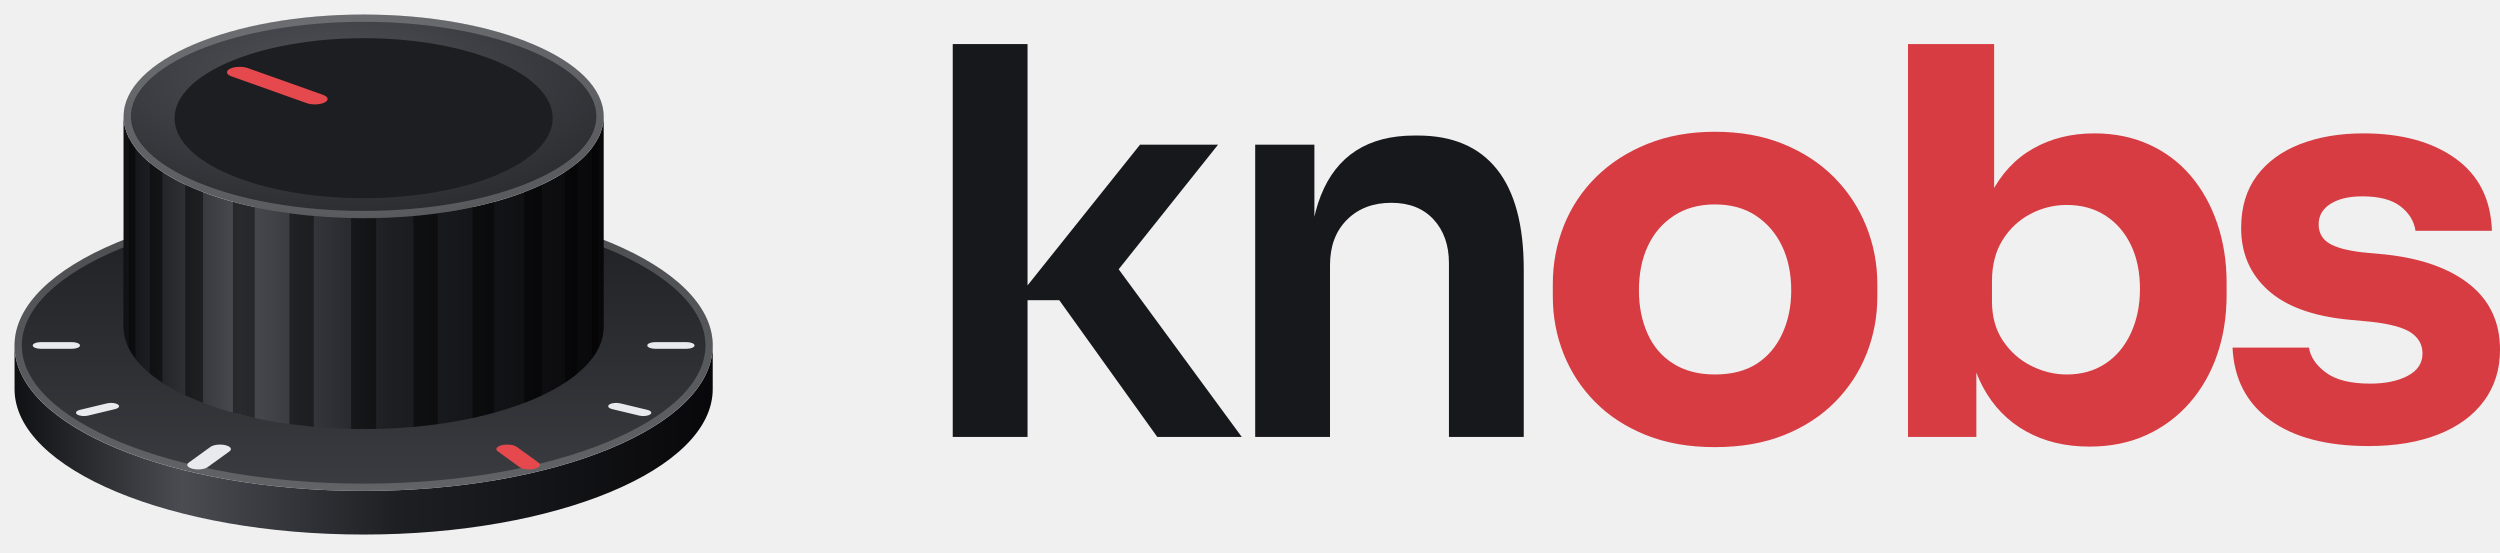
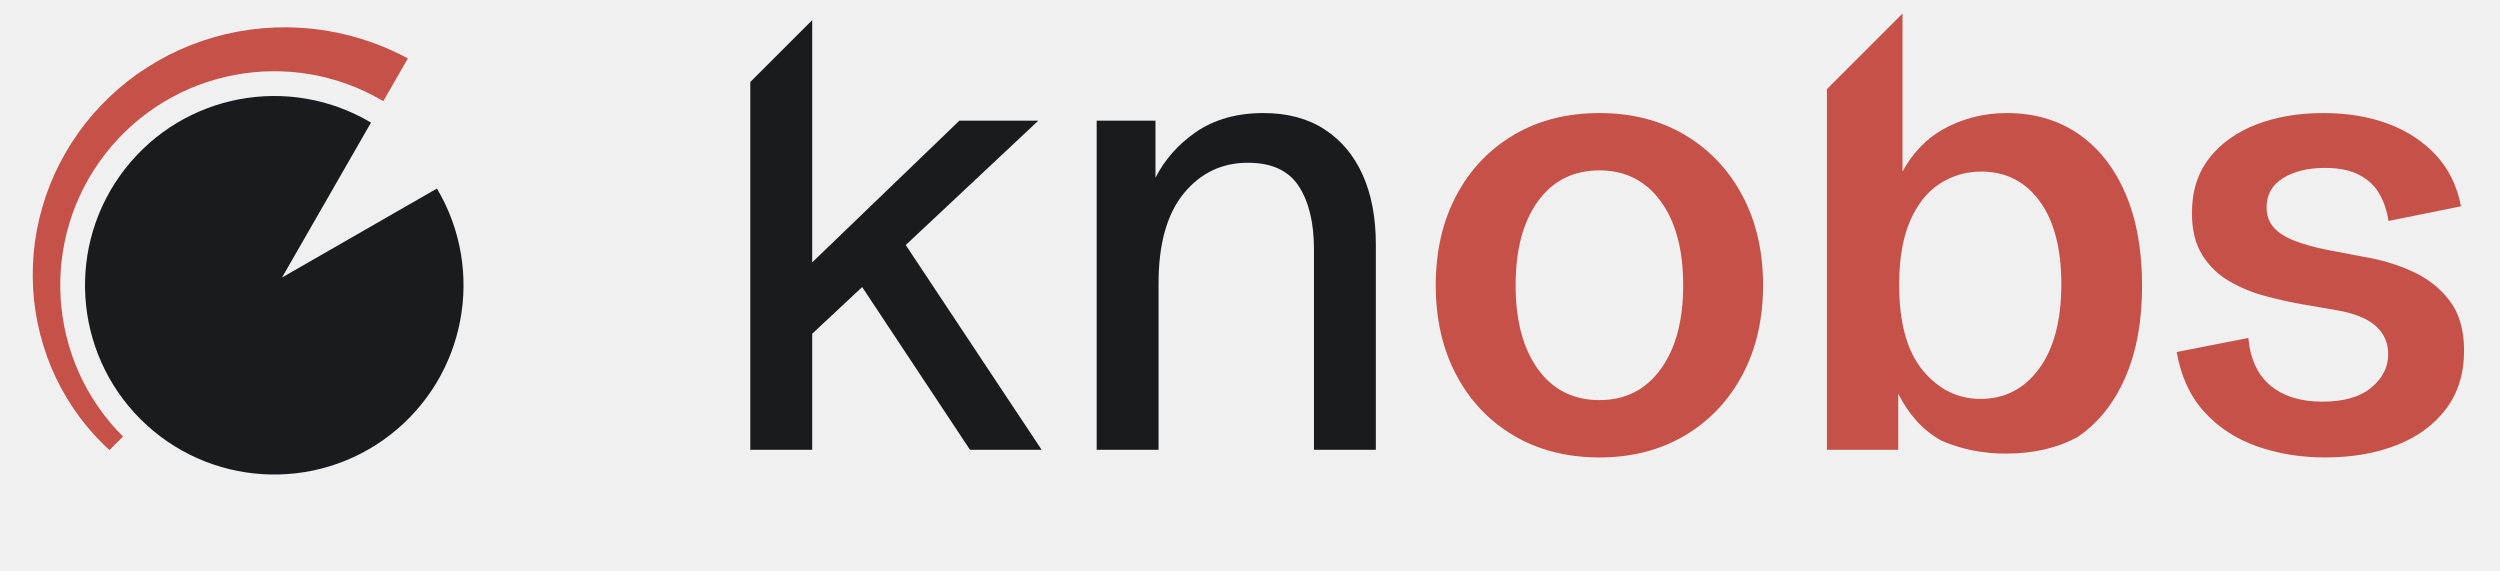
- <svg xmlns="http://www.w3.org/2000/svg" viewBox="0 0 687.50 152.00" width="1375" height="304">
-   <svg x="0.00" y="0.00" width="200.00" height="152.00" viewBox="20 40 200 152">
-     <defs>
-       <linearGradient id="k5b-side" x1="0" x2="1">
-         <stop offset="0" stop-color="#101113" />
-         <stop offset=".24" stop-color="#4a4c52" />
-         <stop offset=".55" stop-color="#1e1f23" />
-         <stop offset="1" stop-color="#08080a" />
-       </linearGradient>
-       <linearGradient id="k5b-skirt" x1="0" y1="0" x2="0" y2="1">
-         <stop offset="0" stop-color="#1e1f22" />
-         <stop offset="1" stop-color="#3a3c41" />
-       </linearGradient>
-       <radialGradient id="k5b-top" cx=".42" cy=".3" r=".8">
-         <stop offset="0" stop-color="#505258" />
-         <stop offset="1" stop-color="#26272b" />
-       </radialGradient>
-       <clipPath id="k5b-clip">
-         <path d="M54 72 V130 A66 28 0 0 0 186 130 V72 A66 28 0 0 1 54 72 Z" />
-       </clipPath>
-     </defs>
-     <path d="M24 135 V147 A96 40 0 0 0 216 147 V135 A96 40 0 0 1 24 135 Z" fill="url(#k5b-side)" />
-     <ellipse cx="120" cy="135" rx="96" ry="40" fill="url(#k5b-skirt)" />
-     <ellipse cx="120" cy="135" rx="95" ry="39" fill="none" stroke="#fff" stroke-opacity=".2" stroke-width="2" />
-     <g transform="translate(120 135) scale(1 .4167)">
-       <g fill="#e8eaee">
-         <rect x="-3" y="-94" width="6" height="18" rx="3" transform="rotate(-150)" />
-         <rect x="-2.2" y="-91" width="4.4" height="13" rx="2.2" transform="rotate(-120)" />
-         <rect x="-2.2" y="-91" width="4.4" height="13" rx="2.2" transform="rotate(-90)" />
-         <rect x="-2.2" y="-91" width="4.4" height="13" rx="2.2" transform="rotate(90)" />
-         <rect x="-2.2" y="-91" width="4.4" height="13" rx="2.2" transform="rotate(120)" />
-       </g>
-       <rect x="-3" y="-94" width="6" height="18" rx="3" fill="#e5484d" transform="rotate(150)" />
-     </g>
-     <path d="M54 72 V130 A66 28 0 0 0 186 130 V72 A66 28 0 0 1 54 72 Z" fill="url(#k5b-side)" />
-     <g clip-path="url(#k5b-clip)">
-       <path d="M54.00 72.00L54.09 73.47L54.09 131.47L54.00 130.00ZM55.44 77.82L57.23 80.65L57.23 138.65L55.44 135.82ZM61.19 84.71L64.65 87.25L64.65 145.25L61.19 142.71ZM70.95 90.74L75.84 92.81L75.84 150.81L70.95 148.74ZM84.05 95.48L90.04 96.95L90.04 154.95L84.05 153.48ZM99.60 98.63L106.28 99.39L106.28 157.39L99.60 156.63ZM116.55 99.96L123.45 99.96L123.45 157.96L116.55 157.96ZM133.72 99.39L140.40 98.63L140.40 156.63L133.72 157.39ZM149.96 96.95L155.95 95.48L155.95 153.48L149.96 154.95ZM164.16 92.81L169.05 90.74L169.05 148.74L164.16 150.81ZM175.35 87.25L178.81 84.71L178.81 142.71L175.35 145.25ZM182.77 80.65L184.56 77.82L184.56 135.82L182.77 138.65ZM185.91 73.47L186.00 72.00L186.00 130.00L185.91 131.47Z" fill="#000" fill-opacity=".45" />
-     </g>
-     <ellipse cx="120" cy="72" rx="66" ry="28" fill="url(#k5b-top)" />
-     <ellipse cx="120" cy="72" rx="65" ry="27" fill="none" stroke="#fff" stroke-opacity=".22" stroke-width="2" />
-     <ellipse cx="120" cy="72.5" rx="52" ry="22" fill="#1d1e21" />
-     <g transform="translate(120 72) scale(1 .4242)">
-       <rect x="-3.5" y="-48" width="7" height="34" rx="3.5" fill="#e5484d" transform="rotate(-50)" />
-     </g>
-   </svg>
-   <g transform="translate(250.31 120.15) scale(1.48)">
-     <path fill="#17181b" d="M61.60 0L45.90 0L27.70-25.40L19.60-25.40L42.70-54.30L57.20-54.30L35.90-27.60L36.20-34.60L61.60 0ZM21.80 0L7.90 0L7.90-73L21.80-73L21.80 0ZM78 0L64.10 0L64.10-54.30L75.10-54.30L75.10-31L74.10-31Q74.10-39.30 76.30-44.85Q78.50-50.40 82.85-53.20Q87.20-56 93.70-56L93.70-56L94.30-56Q104-56 109-49.75Q114-43.50 114-31.10L114-31.10L114 0L100.10 0L100.10-32.30Q100.10-37.30 97.25-40.40Q94.40-43.50 89.40-43.50L89.40-43.50Q84.30-43.50 81.15-40.35Q78-37.20 78-31.90L78-31.90L78 0Z" />
-     <path fill="#d63c42" d="M149.50 1.90L149.50 1.90Q142.30 1.90 136.70-0.35Q131.10-2.60 127.25-6.50Q123.40-10.40 121.40-15.45Q119.40-20.50 119.40-26.10L119.40-26.10L119.40-28.40Q119.40-34.10 121.45-39.25Q123.50-44.40 127.45-48.30Q131.40-52.20 137-54.45Q142.60-56.70 149.50-56.70L149.50-56.70Q156.60-56.70 162.15-54.45Q167.70-52.20 171.60-48.30Q175.50-44.40 177.60-39.25Q179.70-34.10 179.70-28.40L179.70-28.40L179.70-26.10Q179.70-20.50 177.70-15.45Q175.70-10.40 171.85-6.50Q168-2.60 162.40-0.35Q156.80 1.90 149.50 1.90ZM149.50-11.60L149.50-11.60Q154.20-11.60 157.30-13.60Q160.40-15.60 162.05-19.20Q163.70-22.80 163.70-27.20L163.70-27.20Q163.70-31.90 162-35.45Q160.30-39 157.15-41.10Q154-43.20 149.50-43.20L149.50-43.20Q145.10-43.20 141.90-41.10Q138.70-39 137.05-35.45Q135.40-31.90 135.40-27.20L135.40-27.20Q135.40-22.80 137-19.20Q138.60-15.60 141.80-13.60Q145-11.60 149.50-11.60ZM219.10 1.80L219.10 1.80Q212.40 1.80 207.30-1.05Q202.20-3.90 199.30-9.30Q196.40-14.70 196.20-22.50L196.20-22.50L198.10-22.50L198.10 0L185.40 0L185.40-73L201.40-73L201.40-35.90L197.60-31.10Q197.90-39.40 200.75-45.05Q203.60-50.70 208.60-53.55Q213.60-56.40 220-56.40L220-56.40Q225.60-56.40 230.15-54.35Q234.70-52.30 237.90-48.55Q241.10-44.80 242.85-39.70Q244.60-34.60 244.60-28.60L244.60-28.60L244.60-26.40Q244.60-20.40 242.85-15.30Q241.10-10.20 237.75-6.35Q234.40-2.50 229.70-0.35Q225 1.80 219.10 1.80ZM214.90-11.60L214.90-11.60Q219-11.60 222.05-13.60Q225.10-15.60 226.80-19.25Q228.50-22.90 228.50-27.50L228.50-27.50Q228.50-32.20 226.80-35.70Q225.10-39.20 222.05-41.15Q219-43.10 214.90-43.10L214.90-43.10Q211.30-43.10 208.10-41.40Q204.90-39.70 202.95-36.55Q201-33.40 201-28.90L201-28.90L201-25.20Q201-20.90 203.05-17.85Q205.10-14.80 208.30-13.20Q211.50-11.60 214.90-11.60ZM271 1.70L271 1.70Q259.30 1.70 252.70-3.10Q246.10-7.90 245.70-16.60L245.70-16.60L259.90-16.60Q260.30-14 263.05-11.95Q265.80-9.90 271.30-9.90L271.30-9.90Q275.50-9.90 278.25-11.35Q281-12.80 281-15.50L281-15.50Q281-17.90 278.90-19.35Q276.80-20.80 271.40-21.40L271.40-21.40L267.10-21.80Q257.20-22.80 252.25-27.30Q247.30-31.80 247.30-38.80L247.30-38.80Q247.30-44.60 250.20-48.50Q253.10-52.40 258.25-54.40Q263.40-56.40 270-56.40L270-56.40Q280.60-56.40 287.10-51.75Q293.60-47.10 293.90-38.30L293.90-38.30L279.70-38.30Q279.30-41 276.90-42.85Q274.50-44.70 269.80-44.70L269.80-44.70Q266.10-44.70 263.90-43.30Q261.70-41.90 261.70-39.50L261.70-39.50Q261.70-37.20 263.60-36Q265.50-34.80 269.80-34.30L269.80-34.30L274.10-33.90Q284.20-32.80 289.80-28.30Q295.40-23.80 295.40-16.20L295.40-16.20Q295.40-10.70 292.40-6.65Q289.40-2.60 283.90-0.45Q278.40 1.70 271 1.70Z" />
+ <svg xmlns="http://www.w3.org/2000/svg" viewBox="0 -2 455.74 104" role="img" aria-label="knobs">
+   <g>
+     <path fill="#191b1d" d="M79.65 32.37A34.5 34.5 0 1 1 67.63 20.35L51.41 48.59Z" />
+     <path fill="#c55149" d="M69.87 16.44L74.36 8.64L72.3 7.6L70.19 6.66L68.05 5.82L65.87 5.09L63.67 4.47L61.44 3.95L59.19 3.54L56.93 3.24L54.67 3.06L52.4 2.98L50.13 3.01L47.88 3.15L45.63 3.4L43.41 3.75L41.21 4.21L39.04 4.78L36.9 5.44L34.8 6.21L32.75 7.08L30.74 8.04L28.79 9.1L26.89 10.25L25.05 11.48L23.28 12.8L21.58 14.2L19.95 15.68L18.4 17.23L16.92 18.85L15.53 20.54L14.23 22.29L13.01 24.09L11.89 25.95L10.85 27.86L9.91 29.81L9.07 31.8L8.33 33.82L7.69 35.88L7.14 37.95L6.7 40.05L6.36 42.16L6.13 44.28L6 46.41L5.97 48.54L6.04 50.65L6.21 52.76L6.49 54.86L6.86 56.93L7.34 58.98L7.91 61L8.57 62.99L9.33 64.94L10.18 66.84L11.12 68.7L12.15 70.5L13.26 72.26L14.45 73.95L15.71 75.58L17.06 77.14L18.47 78.63L19.95 80.05L22.42 77.58A39 39 0 0 1 69.87 16.44Z" />
+   </g>
+   <g transform="translate(128 -20)">
+     <path fill="#191b1d" d="M20.06 100L8.78 100L8.78 32.94L20.06 21.67L20.06 65.83L46.89 40L61.28 40L37.11 62.67L61.89 100L48.83 100L29.17 70.33L20.06 78.83L20.06 100ZM83.2 100L71.92 100L71.92 40L82.64 40L82.64 50.39Q85.14 45.5 89.87 42.17L89.87 42.17Q94.98 38.61 102.31 38.61L102.31 38.61Q108.87 38.61 113.42 41.56Q117.98 44.5 120.39 49.83Q122.81 55.17 122.81 62.56L122.81 62.56L122.81 100L111.53 100L111.53 63.39Q111.53 56.22 108.76 51.94Q105.98 47.67 99.48 47.67L99.48 47.67Q92.37 47.67 87.78 53.28Q83.2 58.89 83.2 69.67L83.2 69.67L83.2 100Z" />
+     <path fill="#c55149" d="M163.57 101.39L163.57 101.39Q154.73 101.39 147.98 97.42Q141.23 93.44 137.48 86.36Q133.73 79.28 133.73 70L133.73 70Q133.73 60.72 137.48 53.64Q141.23 46.56 147.98 42.58Q154.73 38.61 163.57 38.61L163.57 38.61Q172.4 38.61 179.12 42.58Q185.84 46.56 189.62 53.64Q193.4 60.72 193.4 70L193.4 70Q193.4 79.28 189.62 86.36Q185.84 93.44 179.09 97.42Q172.34 101.39 163.57 101.39ZM163.57 90.94L163.57 90.94Q170.62 90.94 174.73 85.31Q178.84 79.67 178.84 70L178.84 70Q178.84 60.28 174.73 54.67Q170.62 49.06 163.57 49.06L163.57 49.06Q156.46 49.06 152.37 54.67Q148.29 60.28 148.29 70L148.29 70Q148.29 79.67 152.37 85.31Q156.46 90.94 163.57 90.94ZM237.66 100.69L237.66 100.69Q231.32 100.69 225.93 98.33L225.93 98.33Q221.04 95.67 218.04 89.78L218.04 89.78L218.04 100L205.04 100L205.04 34.24L218.82 20.47L218.82 49.28Q221.54 44.28 226.04 41.67L226.04 41.67Q231.43 38.61 237.82 38.61L237.82 38.61Q245.32 38.61 250.85 42.39Q256.38 46.17 259.43 53.22Q262.49 60.28 262.49 70.11L262.49 70.11Q262.49 79.83 259.41 86.86Q256.32 93.89 250.77 97.64Q245.21 100.69 237.66 100.69ZM233.04 90.72L233.04 90.72Q239.66 90.72 243.71 85.22Q247.77 79.72 247.77 69.78L247.77 69.78Q247.77 60.06 243.82 54.67Q239.88 49.28 233.16 49.28L233.16 49.28Q229.04 49.28 225.63 51.47Q222.21 53.67 220.21 58.25Q218.21 62.83 218.21 69.89L218.21 69.89Q218.21 80.33 222.52 85.53Q226.82 90.72 233.04 90.72ZM295.86 101.39L295.86 101.39Q289.19 101.39 283.44 99.36Q277.69 97.33 273.83 93.08Q269.97 88.83 268.8 82.17L268.8 82.17L281.86 79.61Q282.41 85.44 285.94 88.33Q289.47 91.22 295.36 91.22L295.36 91.22Q301.19 91.22 304.27 88.67Q307.36 86.11 307.36 82.56L307.36 82.56Q307.36 79.44 305.05 77.39Q302.74 75.33 297.69 74.5L297.69 74.5L291.52 73.44Q288.41 72.89 284.97 71.97Q281.52 71.06 278.47 69.31Q275.41 67.56 273.49 64.53Q271.58 61.5 271.58 56.83L271.58 56.83Q271.58 50.89 274.74 46.83Q277.91 42.78 283.33 40.69Q288.74 38.61 295.52 38.61L295.52 38.61Q302.13 38.61 307.38 40.58Q312.63 42.56 316.11 46.33Q319.58 50.11 320.63 55.61L320.63 55.61L307.41 58.28Q307.02 55.61 305.8 53.42Q304.58 51.22 302.16 49.92Q299.74 48.61 295.8 48.61L295.8 48.61Q291.19 48.61 288.19 50.47Q285.19 52.33 285.19 55.78L285.19 55.78Q285.19 58.06 286.55 59.53Q287.91 61 290.41 61.94Q292.91 62.89 296.3 63.56L296.3 63.56L302.97 64.83Q307.69 65.61 311.86 67.53Q316.02 69.44 318.61 72.89Q321.19 76.33 321.19 81.94L321.19 81.94Q321.19 88.17 317.91 92.53Q314.63 96.89 308.91 99.14Q303.19 101.39 295.86 101.39Z" />
  </g>
</svg>
